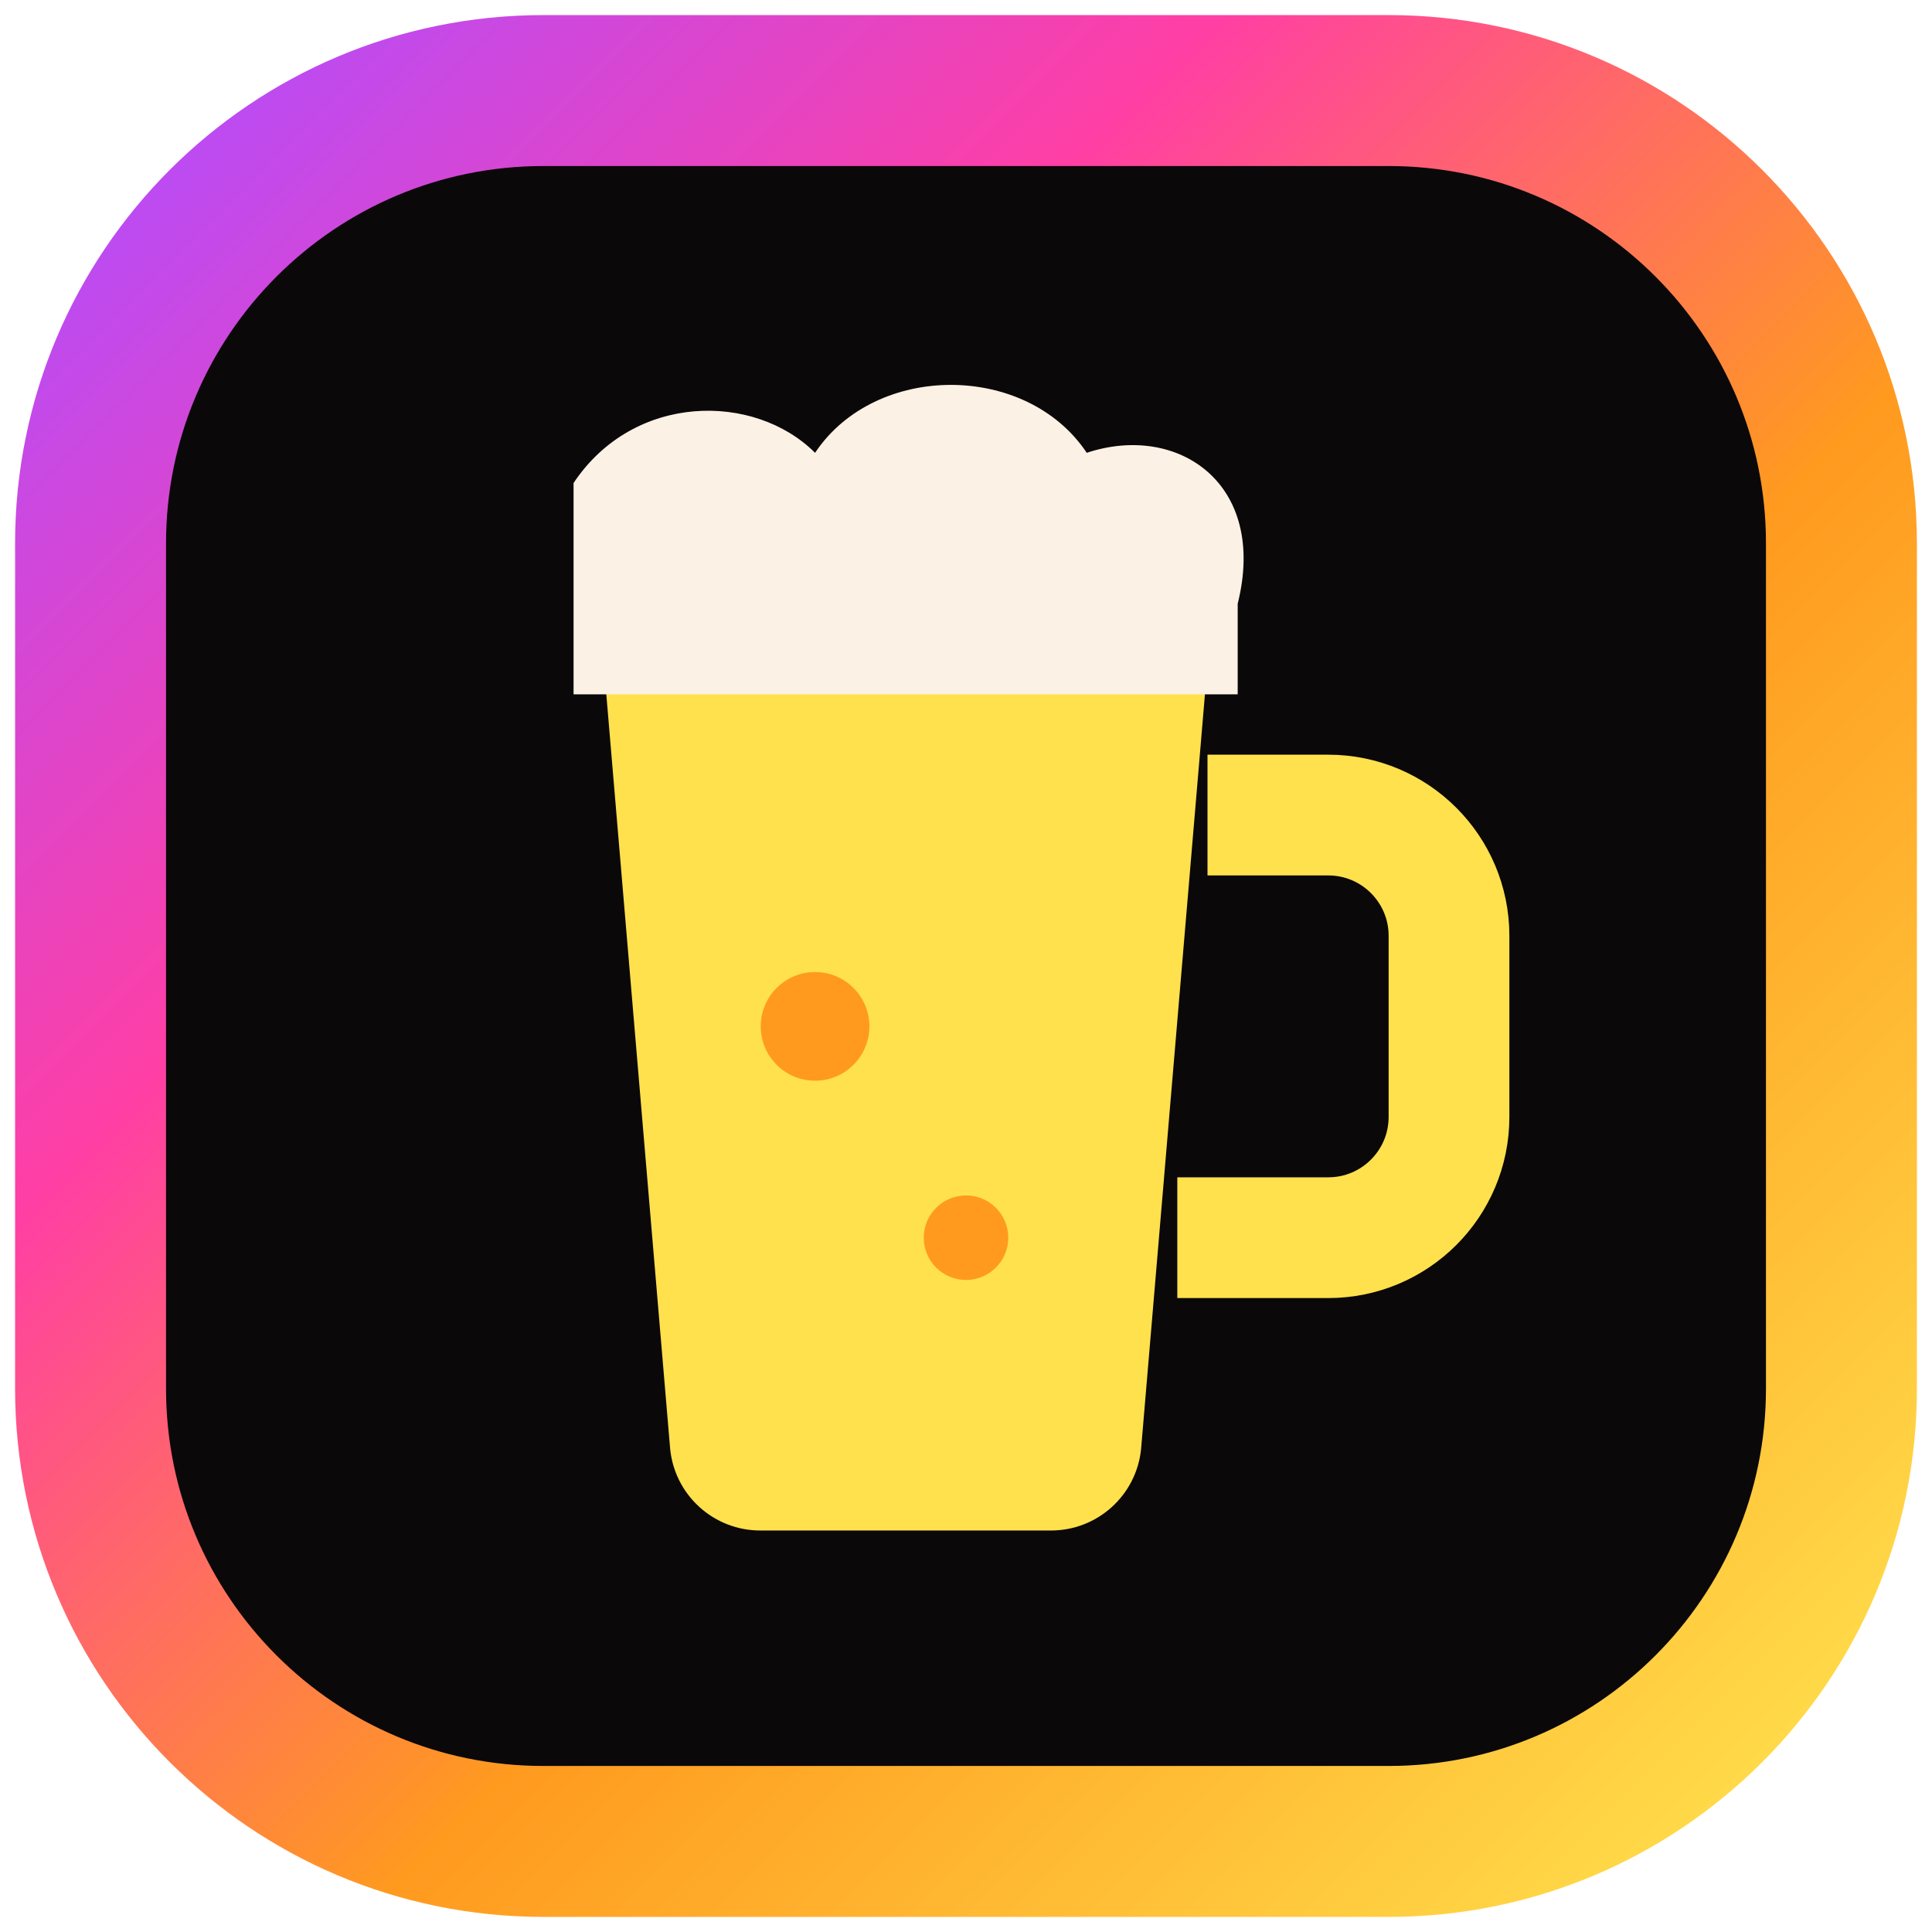
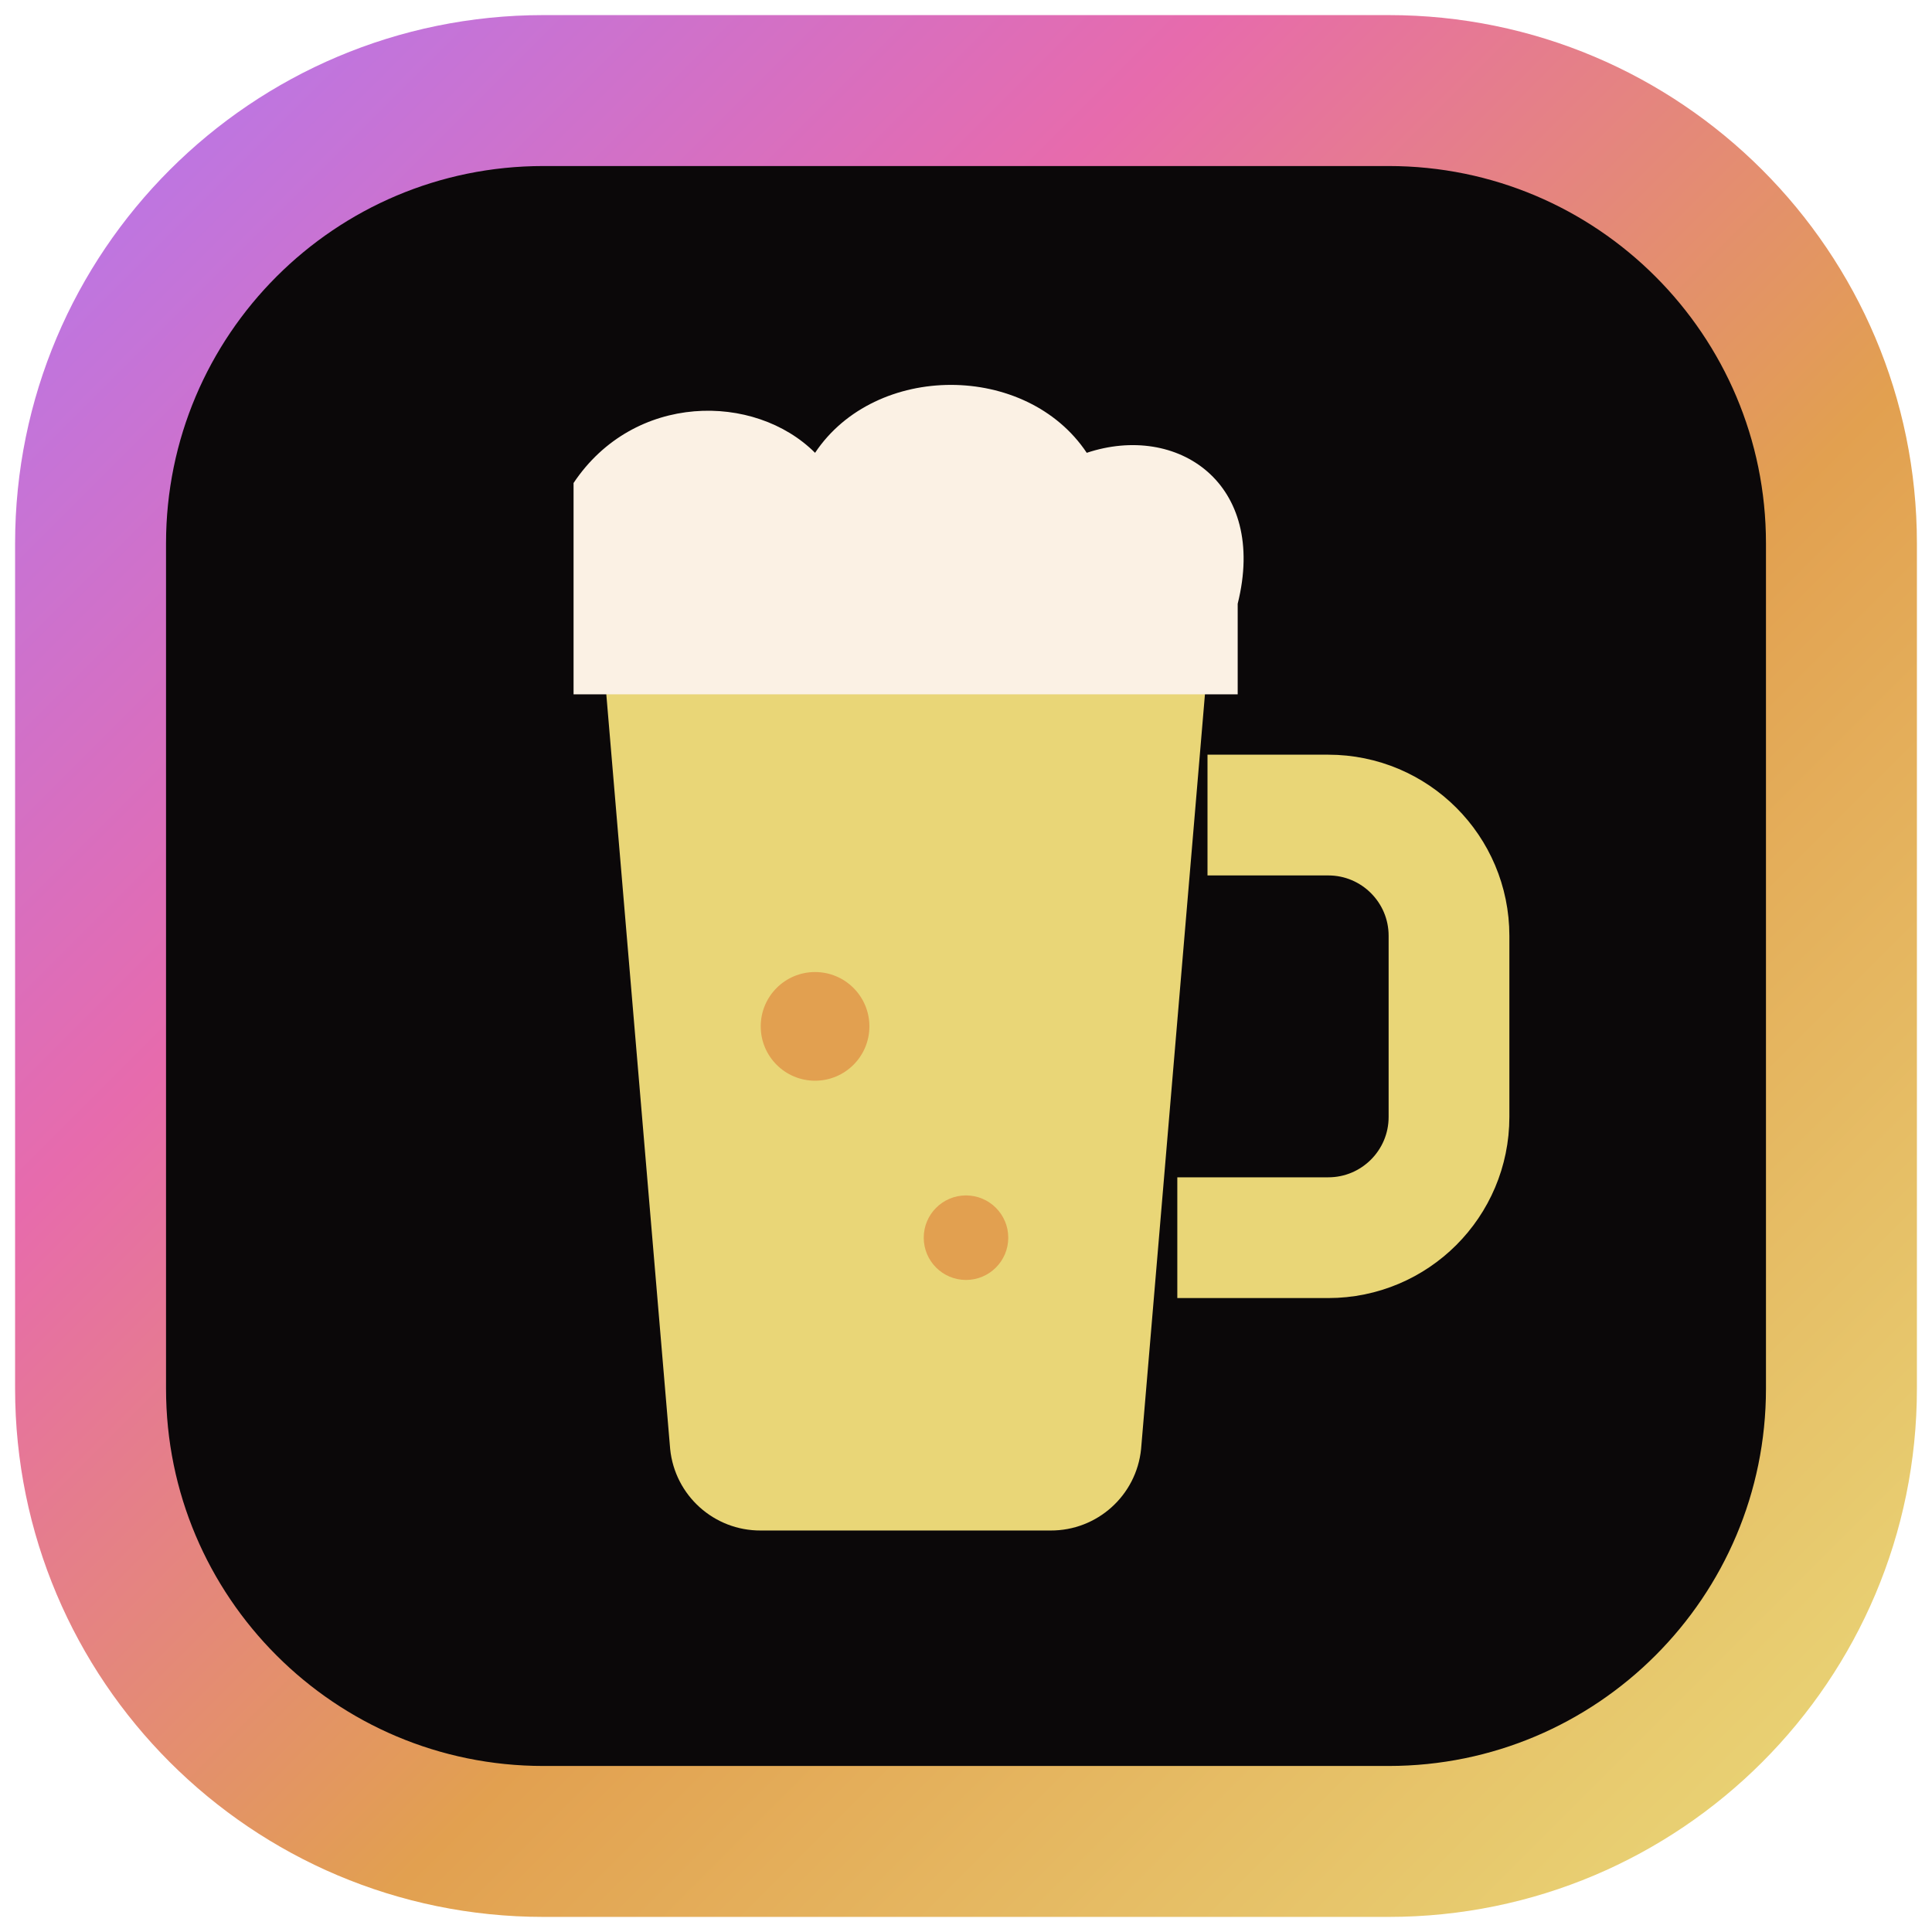
<svg xmlns="http://www.w3.org/2000/svg" viewBox="0 0 64 64">
  <defs>
    <linearGradient id="n" x1="0" y1="0" x2="1" y2="1">
-       <stop offset="0" stop-color="#b14dff" />
-       <stop offset=".3" stop-color="#ff3fa4" />
-       <stop offset=".6" stop-color="#ff9a1f" />
-       <stop offset="1" stop-color="#ffe14d" />
+       <stop offset="0" stop-color="#b777e9" />
+       <stop offset=".3" stop-color="#e76bac" />
+       <stop offset=".6" stop-color="#e2a050" />
+       <stop offset="1" stop-color="#e9d677" />
    </linearGradient>
  </defs>
  <rect x="3" y="3" width="58" height="58" rx="15" fill="#0b0809" stroke="url(#n)" stroke-width="5" />
-   <path d="M20 22h20l-2.2 26a3 3 0 0 1-3 2.7h-9.6a3 3 0 0 1-3-2.7z" fill="#ffe14d" />
+   <path d="M20 22h20l-2.2 26a3 3 0 0 1-3 2.7h-9.6a3 3 0 0 1-3-2.7z" fill="#e9d677" />
  <path d="M19 16c2-3 6-3 8-1 2-3 7-3 9 0 3-1 6 1 5 5v3H19z" fill="#fbf1e4" />
-   <path d="M40 27h4a4 4 0 0 1 4 4v6a4 4 0 0 1-4 4h-5" fill="none" stroke="#ffe14d" stroke-width="4" />
-   <circle cx="27" cy="34" r="1.8" fill="#ff9a1f" />
-   <circle cx="32" cy="41" r="1.4" fill="#ff9a1f" />
+   <path d="M40 27h4a4 4 0 0 1 4 4v6a4 4 0 0 1-4 4h-5" fill="none" stroke="#e9d677" stroke-width="4" />
+   <circle cx="27" cy="34" r="1.8" fill="#e2a050" />
+   <circle cx="32" cy="41" r="1.4" fill="#e2a050" />
</svg>
